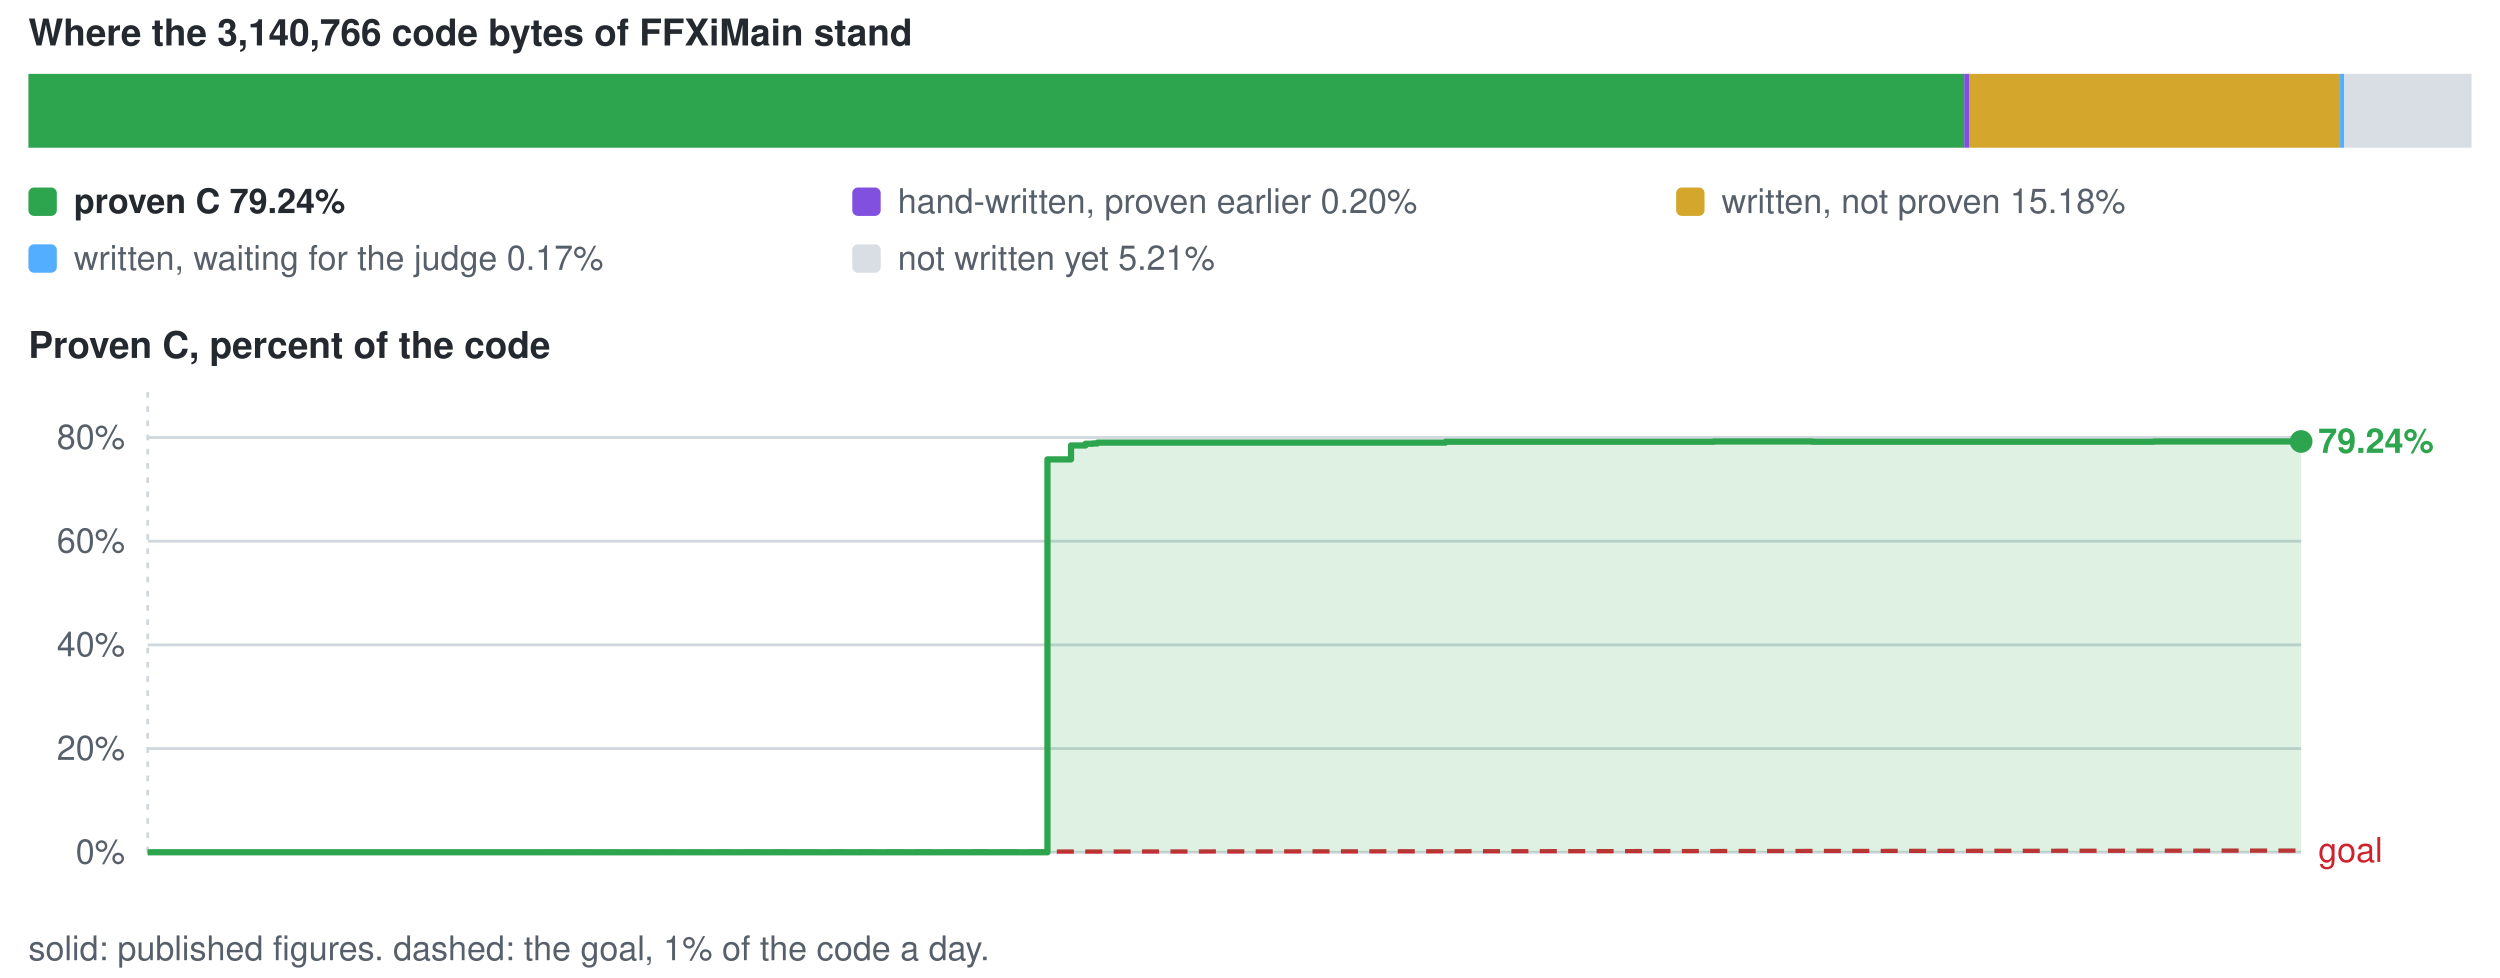
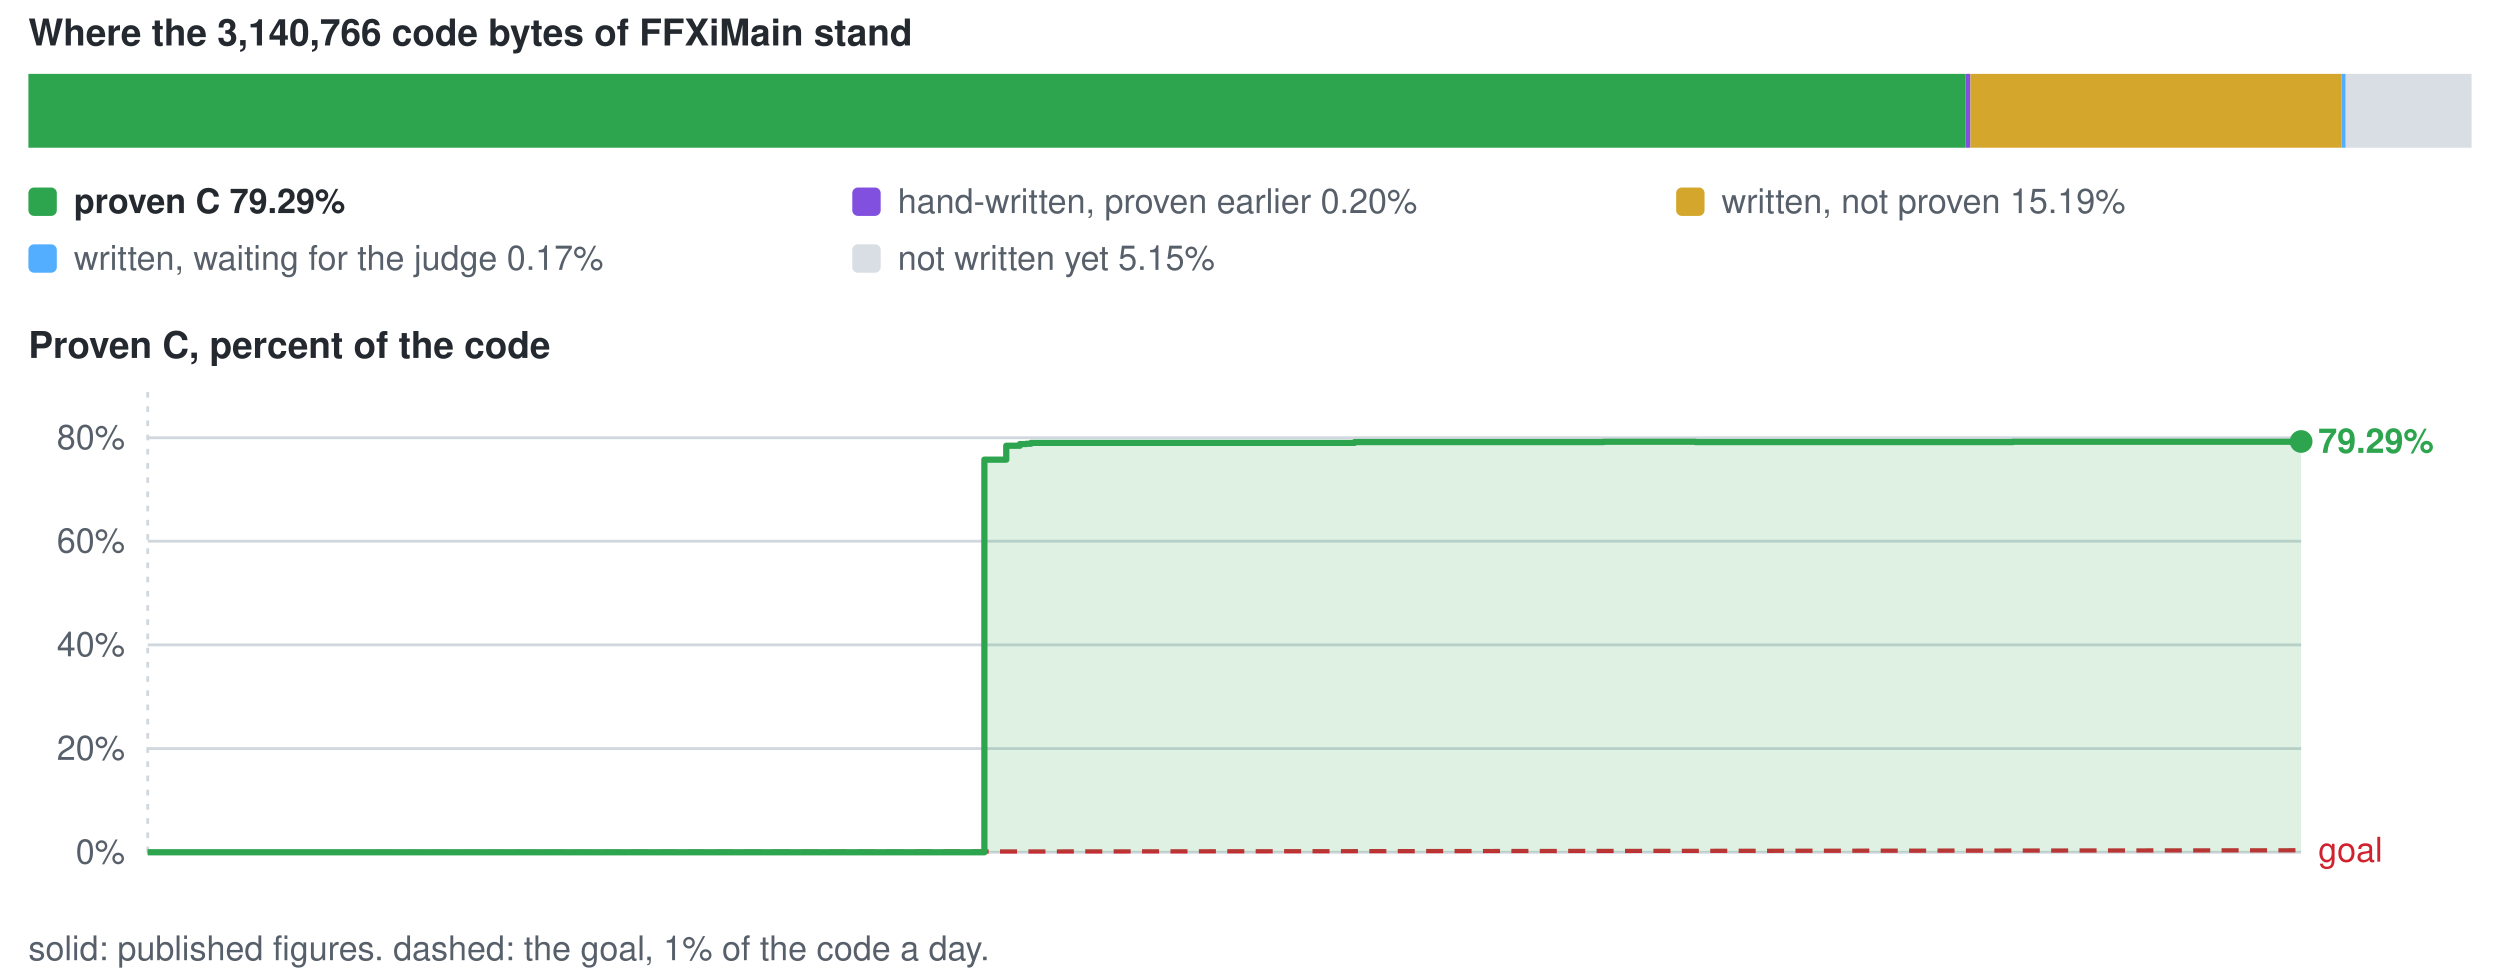
<svg xmlns="http://www.w3.org/2000/svg" viewBox="0 0 880 344" width="880" height="344" role="img" aria-label="conversion progress">
  <style>text{font-family:-apple-system,BlinkMacSystemFont,'Segoe UI',Helvetica,Arial,sans-serif;font-size:12px;fill:#57606a}.s{fill:#24292f;font-weight:600}.b{font-size:13px}</style>
  <text x="10" y="16" class="s b">Where the 3,140,766 code bytes of FFXiMain stand</text>
-   <rect x="10.0" y="26" width="681.4" height="26" fill="#2da44e" />
-   <rect x="691.4" y="26" width="1.7" height="26" fill="#8250df" />
-   <rect x="693.1" y="26" width="130.6" height="26" fill="#d4a72c" />
-   <rect x="823.7" y="26" width="1.5" height="26" fill="#54aeff" />
-   <rect x="825.2" y="26" width="44.8" height="26" fill="#d8dee4" />
+   <rect x="10.0" y="26" width="681.9" height="26" fill="#2da44e" />
+   <rect x="691.9" y="26" width="1.7" height="26" fill="#8250df" />
+   <rect x="693.6" y="26" width="130.6" height="26" fill="#d4a72c" />
+   <rect x="824.2" y="26" width="1.5" height="26" fill="#54aeff" />
+   <rect x="825.7" y="26" width="44.3" height="26" fill="#d8dee4" />
  <rect x="10" y="66" width="10" height="10" rx="2" fill="#2da44e" />
-   <text x="26" y="75" class="s">proven C 79.24%</text>
+   <text x="26" y="75" class="s">proven C 79.29%</text>
  <rect x="300" y="66" width="10" height="10" rx="2" fill="#8250df" />
  <text x="316" y="75">hand-written, proven earlier 0.20%</text>
  <rect x="590" y="66" width="10" height="10" rx="2" fill="#d4a72c" />
-   <text x="606" y="75">written, not proven 15.18%</text>
+   <text x="606" y="75">written, not proven 15.19%</text>
  <rect x="10" y="86" width="10" height="10" rx="2" fill="#54aeff" />
  <text x="26" y="95">written, waiting for the judge 0.17%</text>
  <rect x="300" y="86" width="10" height="10" rx="2" fill="#d8dee4" />
-   <text x="316" y="95">not written yet 5.21%</text>
+   <text x="316" y="95">not written yet 5.15%</text>
  <text x="10" y="126" class="s b">Proven C, percent of the code</text>
  <line x1="52" y1="300.0" x2="810" y2="300.0" stroke="#d0d7de" stroke-width="1" />
  <text x="44" y="304.0" text-anchor="end">0%</text>
  <line x1="52" y1="263.5" x2="810" y2="263.5" stroke="#d0d7de" stroke-width="1" />
  <text x="44" y="267.5" text-anchor="end">20%</text>
  <line x1="52" y1="227.0" x2="810" y2="227.0" stroke="#d0d7de" stroke-width="1" />
  <text x="44" y="231.0" text-anchor="end">40%</text>
  <line x1="52" y1="190.5" x2="810" y2="190.5" stroke="#d0d7de" stroke-width="1" />
  <text x="44" y="194.5" text-anchor="end">60%</text>
-   <line x1="52" y1="154.0" x2="810" y2="154.0" stroke="#d0d7de" stroke-width="1" />
-   <text x="44" y="158.0" text-anchor="end">80%</text>
+   <line x1="52" y1="154.1" x2="810" y2="154.1" stroke="#d0d7de" stroke-width="1" />
+   <text x="44" y="158.1" text-anchor="end">80%</text>
  <line x1="52.0" y1="138" x2="52.0" y2="300" stroke="#d0d7de" stroke-width="1" stroke-dasharray="2 3" />
-   <line x1="52.0" y1="300.0" x2="810.0" y2="299.4" stroke="#cf222e" stroke-width="1.5" stroke-dasharray="6 4" />
-   <text x="816.0" y="303.4" style="fill:#cf222e">goal</text>
-   <path d="M52.0 300.0 H368.7 V161.7 H377.0 V156.8 H382.1 V156.2 H384.6 V156.1 H386.3 V155.8 H386.8 V155.8 H508.8 V155.5 H553.0 V155.5 H603.2 V155.4 H603.6 V155.4 H637.9 V155.5 H708.5 V155.5 H758.1 V155.4 H810.0 V155.4 V300.0 H52.0 Z" fill="#2da44e" fill-opacity="0.16" />
-   <path d="M52.0 300.0 H368.7 V161.7 H377.0 V156.8 H382.1 V156.2 H384.6 V156.1 H386.3 V155.8 H386.8 V155.8 H508.8 V155.5 H553.0 V155.5 H603.2 V155.4 H603.6 V155.4 H637.9 V155.5 H708.5 V155.5 H758.1 V155.4 H810.0 V155.4" fill="none" stroke="#2da44e" stroke-width="2.2" stroke-linejoin="round" />
+   <line x1="52.0" y1="300.0" x2="810.0" y2="299.3" stroke="#cf222e" stroke-width="1.5" stroke-dasharray="6 4" />
+   <text x="816.0" y="303.3" style="fill:#cf222e">goal</text>
+   <path d="M52.0 300.0 H346.5 V161.8 H354.2 V156.9 H359.0 V156.3 H361.3 V156.2 H362.9 V155.9 H363.3 V155.9 H476.8 V155.6 H517.8 V155.6 H564.5 V155.5 H564.9 V155.5 H596.8 V155.6 H662.5 V155.6 H708.6 V155.5 H757.0 V155.5 H810.0 V155.4 V300.0 H52.0 Z" fill="#2da44e" fill-opacity="0.16" />
+   <path d="M52.0 300.0 H346.5 V161.8 H354.2 V156.9 H359.0 V156.3 H361.3 V156.2 H362.9 V155.9 H363.3 V155.9 H476.8 V155.6 H517.8 V155.6 H564.5 V155.5 H564.9 V155.5 H596.8 V155.6 H662.5 V155.6 H708.6 V155.5 H757.0 V155.5 H810.0 V155.4" fill="none" stroke="#2da44e" stroke-width="2.2" stroke-linejoin="round" />
  <circle cx="810.0" cy="155.4" r="4" fill="#2da44e" />
-   <text x="816.0" y="159.4" class="s" style="fill:#2da44e">79.24%</text>
+   <text x="816.0" y="159.4" class="s" style="fill:#2da44e">79.29%</text>
  <text x="10" y="338">solid: published figures. dashed: the goal, 1% of the code a day.</text>
</svg>
